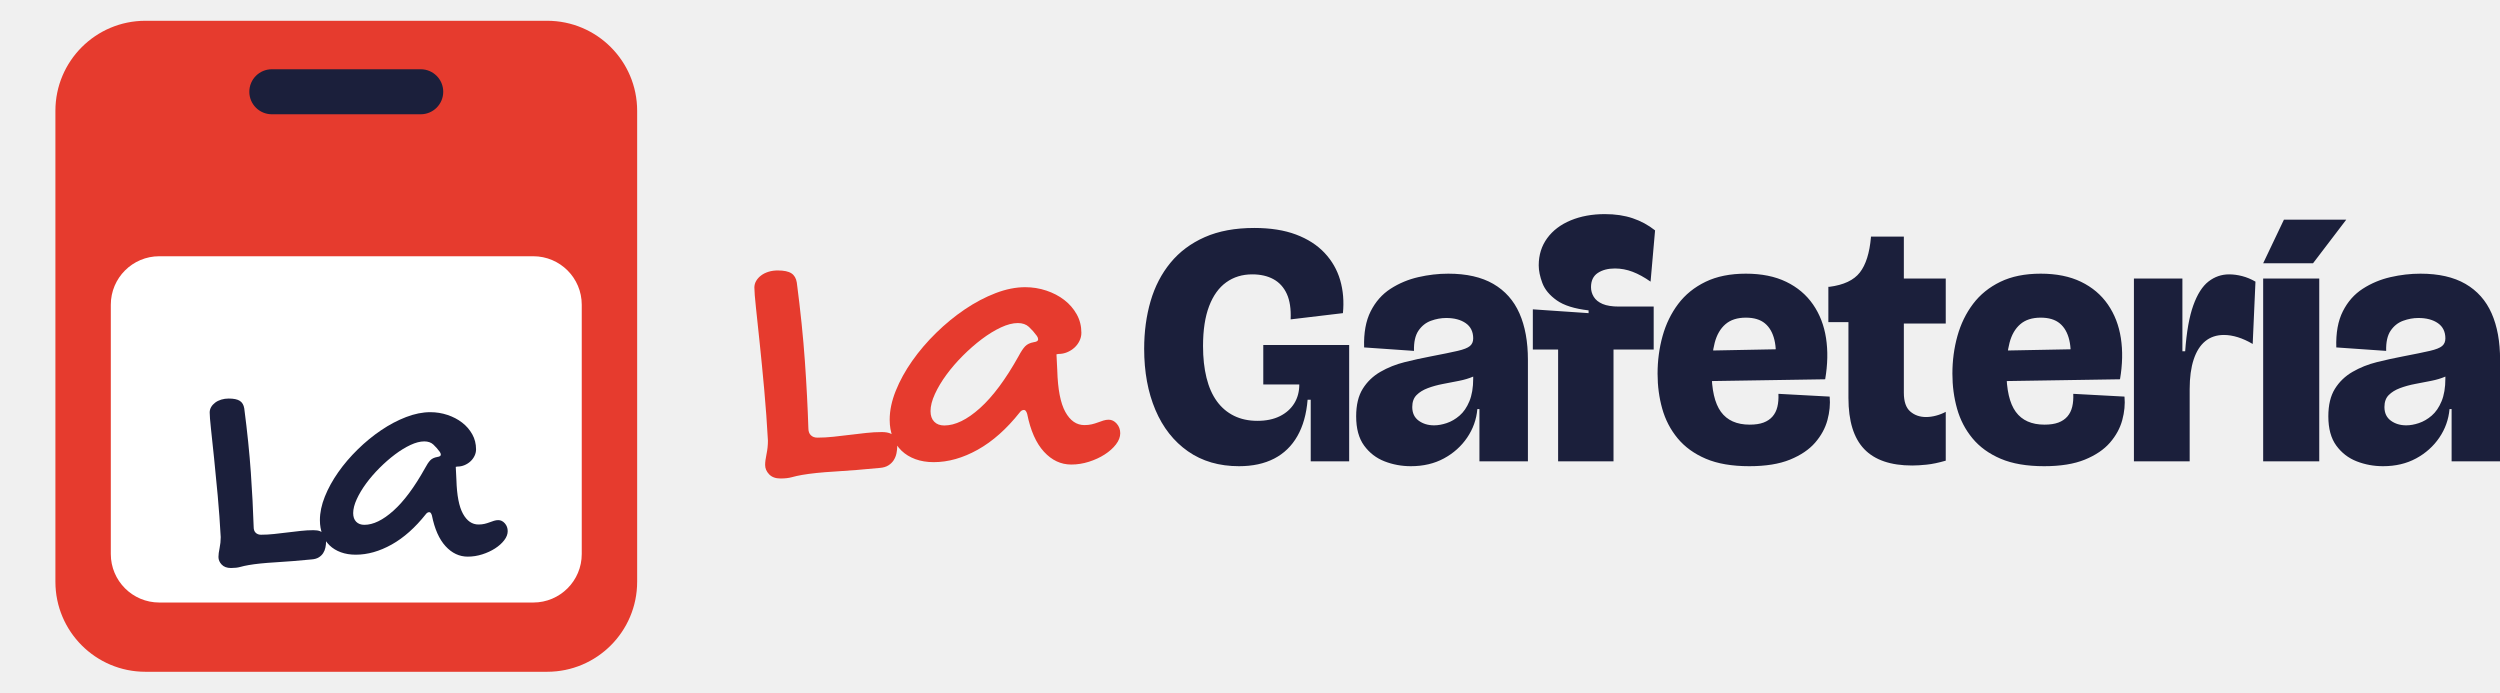
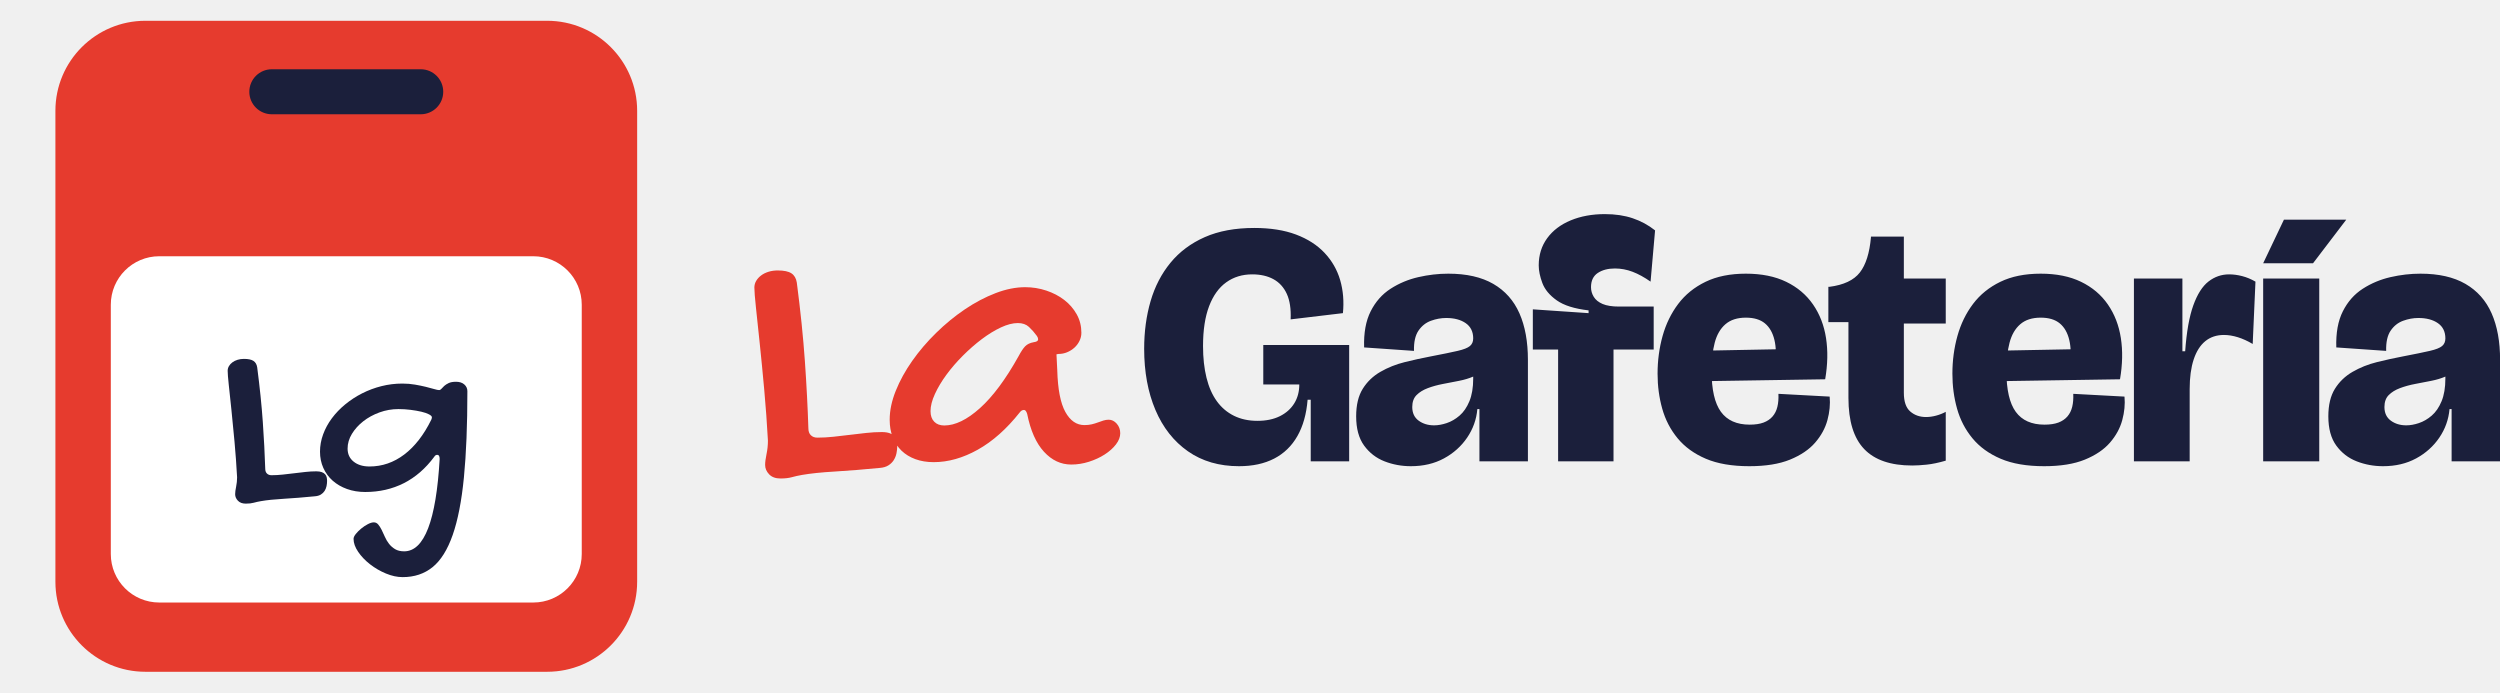
<svg xmlns="http://www.w3.org/2000/svg" viewBox="0 0 404.3 112">
  <g transform="translate(0 0) scale(0.56)">
    <path d="M42 6 H158 A26 26 0 0 1 184 32 V168 A26 26 0 0 1 158 194 H42 A26 26 0 0 1 16 168 V32 A26 26 0 0 1 42 6 Z" fill="#E63B2E" />
    <path d="M78.5 20 H121.5 A6.5 6.5 0 0 1 121.5 33 H78.5 A6.5 6.5 0 0 1 78.5 20 Z" fill="#1B1F3B" />
    <path d="M46 74 H154 A14 14 0 0 1 168 88 V160 A14 14 0 0 1 154 174 H46 A14 14 0 0 1 32 160 V88 A14 14 0 0 1 46 74 Z" fill="#FFFFFF" />
-     <path d="M71.805 163.188Q70.445 163.422 69.367 163.727Q68.289 164.031 66.695 164.031Q64.961 164.031 64.023 163.047Q63.086 162.062 63.086 160.844Q63.086 159.859 63.414 158.289Q63.742 156.719 63.742 155.125Q63.414 149.078 62.875 143.148Q62.336 137.219 61.82 132.297Q61.305 127.375 60.93 123.883Q60.555 120.391 60.555 119.125Q60.555 118.281 60.977 117.555Q61.398 116.828 62.148 116.266Q62.898 115.703 63.906 115.398Q64.914 115.094 66.039 115.094Q68.242 115.094 69.273 115.773Q70.305 116.453 70.539 117.953Q71.852 128.031 72.438 136.445Q73.023 144.859 73.258 152.219Q73.258 153.297 73.844 153.859Q74.43 154.422 75.367 154.422Q77.242 154.422 79.164 154.211Q81.086 154.0 83.008 153.766Q84.93 153.531 86.828 153.32Q88.727 153.109 90.508 153.109Q91.68 153.109 92.406 153.391Q93.133 153.672 93.531 154.141Q93.93 154.609 94.047 155.195Q94.164 155.781 94.164 156.344Q94.164 157.234 93.977 158.125Q93.789 159.016 93.32 159.742Q92.852 160.469 92.055 160.961Q91.258 161.453 90.039 161.547Q84.273 162.109 79.516 162.391Q74.758 162.672 71.805 163.188Z M124.258 119.031Q126.836 119.031 129.227 119.828Q131.617 120.625 133.445 122.031Q135.273 123.438 136.375 125.406Q137.477 127.375 137.477 129.766Q137.477 130.75 137.031 131.664Q136.586 132.578 135.836 133.258Q135.086 133.938 134.125 134.336Q133.164 134.734 132.133 134.734Q132.039 134.734 131.969 134.758Q131.898 134.781 131.805 134.781Q131.711 134.828 131.617 134.828L131.805 138.578Q131.992 145.281 133.703 148.375Q135.414 151.469 138.18 151.469Q139.164 151.469 139.938 151.281Q140.711 151.094 141.391 150.836Q142.07 150.578 142.68 150.391Q143.289 150.203 143.898 150.203Q144.977 150.203 145.797 151.141Q146.617 152.078 146.617 153.391Q146.617 154.703 145.609 156.016Q144.602 157.328 142.961 158.383Q141.32 159.438 139.258 160.094Q137.195 160.75 135.086 160.75Q131.43 160.75 128.664 157.727Q125.898 154.703 124.727 148.844Q124.445 147.906 123.977 147.906Q123.414 147.906 122.992 148.469Q118.352 154.328 113.102 157.258Q107.852 160.188 102.742 160.188Q100.352 160.188 98.43 159.484Q96.508 158.781 95.172 157.492Q93.836 156.203 93.109 154.352Q92.383 152.5 92.383 150.203Q92.383 146.969 93.812 143.406Q95.242 139.844 97.68 136.375Q100.117 132.906 103.328 129.766Q106.539 126.625 110.078 124.234Q113.617 121.844 117.273 120.438Q120.93 119.031 124.258 119.031ZM122.711 135.25Q123.555 133.656 124.258 132.93Q124.961 132.203 126.273 131.969Q127.305 131.828 127.305 131.312Q127.305 130.938 127.023 130.516Q126.133 129.297 125.148 128.383Q124.164 127.469 122.523 127.469Q120.742 127.469 118.539 128.5Q116.336 129.531 114.062 131.242Q111.789 132.953 109.609 135.133Q107.43 137.312 105.742 139.609Q104.055 141.906 103.023 144.156Q101.992 146.406 101.992 148.188Q101.992 149.781 102.859 150.672Q103.727 151.562 105.227 151.562Q109.07 151.562 113.617 147.484Q118.164 143.406 122.711 135.25Z" fill="#1B1F3B" />
+     <path d="M75.356 144.723Q74.195 144.923 73.274 145.183Q72.353 145.443 70.992 145.443Q69.51 145.443 68.709 144.603Q67.909 143.762 67.909 142.721Q67.909 141.88 68.189 140.539Q68.469 139.197 68.469 137.836Q68.189 132.671 67.729 127.606Q67.268 122.541 66.828 118.337Q66.387 114.133 66.067 111.15Q65.747 108.167 65.747 107.086Q65.747 106.365 66.107 105.745Q66.467 105.124 67.108 104.644Q67.749 104.163 68.609 103.903Q69.47 103.643 70.431 103.643Q72.313 103.643 73.194 104.223Q74.075 104.804 74.275 106.085Q75.396 114.693 75.896 121.88Q76.397 129.067 76.597 135.354Q76.597 136.274 77.098 136.755Q77.598 137.235 78.399 137.235Q80 137.235 81.642 137.055Q83.284 136.875 84.925 136.675Q86.567 136.475 88.188 136.294Q89.81 136.114 91.332 136.114Q92.333 136.114 92.953 136.354Q93.574 136.595 93.914 136.995Q94.254 137.396 94.354 137.896Q94.455 138.396 94.455 138.877Q94.455 139.638 94.294 140.398Q94.134 141.159 93.734 141.78Q93.333 142.4 92.653 142.821Q91.972 143.241 90.931 143.321Q86.006 143.802 81.942 144.042Q77.878 144.282 75.356 144.723Z M116.196 110.77Q118.118 110.77 119.839 111.07Q121.561 111.37 122.962 111.71Q124.364 112.051 125.365 112.351Q126.366 112.651 126.806 112.651Q127.167 112.651 127.487 112.271Q127.807 111.891 128.288 111.45Q128.768 111.01 129.569 110.629Q130.37 110.249 131.691 110.249Q133.212 110.249 134.093 111.03Q134.974 111.811 134.974 112.972Q134.974 127.626 133.973 137.856Q132.972 148.086 130.73 154.492Q128.488 160.898 124.924 163.781Q121.361 166.664 116.276 166.664Q113.954 166.664 111.451 165.623Q108.949 164.582 106.867 162.96Q104.785 161.339 103.443 159.377Q102.102 157.415 102.102 155.613Q102.102 155.013 102.743 154.212Q103.383 153.411 104.304 152.65Q105.225 151.89 106.226 151.369Q107.227 150.849 107.948 150.849Q108.708 150.849 109.229 151.469Q109.75 152.09 110.21 153.011Q110.67 153.932 111.151 155.033Q111.631 156.134 112.352 157.055Q113.073 157.976 114.114 158.596Q115.155 159.217 116.716 159.217Q125.445 159.217 126.966 132.551Q126.966 131.35 126.286 131.35Q125.725 131.35 125.405 131.91Q121.641 136.995 116.616 139.538Q111.591 142.08 105.465 142.08Q102.623 142.08 100.22 141.219Q97.818 140.358 96.076 138.817Q94.334 137.275 93.374 135.133Q92.413 132.991 92.413 130.429Q92.413 127.906 93.313 125.444Q94.214 122.981 95.836 120.799Q97.458 118.617 99.7 116.775Q101.942 114.934 104.584 113.592Q107.227 112.251 110.17 111.51Q113.113 110.77 116.196 110.77ZM106.707 134.713Q112.192 134.713 116.756 131.25Q121.321 127.786 124.564 121.18Q124.644 120.939 124.684 120.799Q124.724 120.659 124.724 120.499Q124.724 120.099 123.883 119.658Q123.042 119.218 121.681 118.897Q120.32 118.577 118.578 118.357Q116.836 118.137 115.075 118.137Q112.232 118.137 109.589 119.098Q106.947 120.059 104.905 121.66Q102.863 123.262 101.622 125.304Q100.38 127.346 100.38 129.548Q100.38 131.91 102.122 133.312Q103.864 134.713 106.707 134.713Z" fill="#1B1F3B" />
  </g>
  <g transform="translate(118.71 74.61)">
    <path d="M11.021 2.191Q10.087 2.353 9.346 2.562Q8.604 2.771 7.509 2.771Q6.316 2.771 5.672 2.095Q5.027 1.418 5.027 0.58Q5.027 -0.097 5.253 -1.176Q5.479 -2.256 5.479 -3.352Q5.253 -7.509 4.882 -11.585Q4.512 -15.662 4.157 -19.046Q3.803 -22.43 3.545 -24.831Q3.287 -27.231 3.287 -28.102Q3.287 -28.682 3.577 -29.181Q3.867 -29.681 4.383 -30.067Q4.898 -30.454 5.591 -30.664Q6.284 -30.873 7.058 -30.873Q8.572 -30.873 9.281 -30.406Q9.99 -29.938 10.151 -28.907Q11.054 -21.979 11.457 -16.194Q11.859 -10.409 12.021 -5.35Q12.021 -4.608 12.423 -4.222Q12.826 -3.835 13.471 -3.835Q14.76 -3.835 16.081 -3.98Q17.402 -4.125 18.724 -4.286Q20.045 -4.447 21.35 -4.592Q22.655 -4.737 23.88 -4.737Q24.686 -4.737 25.185 -4.544Q25.685 -4.351 25.958 -4.028Q26.232 -3.706 26.313 -3.303Q26.394 -2.9 26.394 -2.514Q26.394 -1.901 26.265 -1.289Q26.136 -0.677 25.813 -0.177Q25.491 0.322 24.943 0.661Q24.396 0.999 23.558 1.063Q19.594 1.45 16.323 1.644Q13.052 1.837 11.021 2.191Z M47.083 -28.166Q48.855 -28.166 50.499 -27.618Q52.143 -27.07 53.399 -26.104Q54.656 -25.137 55.414 -23.783Q56.171 -22.43 56.171 -20.786Q56.171 -20.109 55.865 -19.481Q55.559 -18.853 55.043 -18.385Q54.527 -17.918 53.867 -17.644Q53.206 -17.37 52.497 -17.37Q52.433 -17.37 52.384 -17.354Q52.336 -17.338 52.271 -17.338Q52.207 -17.306 52.143 -17.306L52.271 -14.728Q52.4 -10.119 53.577 -7.992Q54.753 -5.865 56.654 -5.865Q57.331 -5.865 57.863 -5.994Q58.395 -6.123 58.862 -6.3Q59.329 -6.478 59.748 -6.606Q60.167 -6.735 60.586 -6.735Q61.327 -6.735 61.891 -6.091Q62.455 -5.446 62.455 -4.544Q62.455 -3.642 61.762 -2.739Q61.069 -1.837 59.941 -1.112Q58.813 -0.387 57.396 0.064Q55.978 0.516 54.527 0.516Q52.014 0.516 50.112 -1.563Q48.211 -3.642 47.405 -7.67Q47.212 -8.314 46.89 -8.314Q46.503 -8.314 46.213 -7.928Q43.022 -3.899 39.413 -1.885Q35.804 0.129 32.291 0.129Q30.647 0.129 29.326 -0.354Q28.005 -0.838 27.086 -1.724Q26.168 -2.61 25.668 -3.883Q25.169 -5.156 25.169 -6.735Q25.169 -8.959 26.152 -11.408Q27.135 -13.857 28.811 -16.242Q30.486 -18.627 32.694 -20.786Q34.901 -22.945 37.334 -24.589Q39.768 -26.232 42.281 -27.199Q44.795 -28.166 47.083 -28.166ZM46.02 -17.016Q46.6 -18.111 47.083 -18.611Q47.566 -19.11 48.469 -19.271Q49.178 -19.368 49.178 -19.723Q49.178 -19.98 48.984 -20.271Q48.372 -21.108 47.695 -21.737Q47.019 -22.365 45.891 -22.365Q44.666 -22.365 43.151 -21.656Q41.637 -20.947 40.074 -19.771Q38.511 -18.595 37.012 -17.096Q35.514 -15.598 34.354 -14.019Q33.193 -12.439 32.484 -10.893Q31.775 -9.346 31.775 -8.121Q31.775 -7.025 32.372 -6.413Q32.968 -5.801 33.999 -5.801Q36.642 -5.801 39.768 -8.604Q42.894 -11.408 46.02 -17.016Z" fill="#E63B2E" />
    <path d="M81.668 0.784Q76.852 0.784 73.408 -1.624Q69.964 -4.032 68.144 -8.316Q66.324 -12.6 66.324 -18.2Q66.324 -22.344 67.36 -25.9Q68.396 -29.456 70.58 -32.116Q72.764 -34.776 76.124 -36.26Q79.484 -37.744 84.132 -37.744Q88.052 -37.744 90.88 -36.68Q93.708 -35.616 95.5 -33.712Q97.292 -31.808 98.02 -29.316Q98.748 -26.824 98.468 -23.968L90.012 -22.96Q90.124 -25.48 89.396 -27.076Q88.668 -28.672 87.24 -29.456Q85.812 -30.24 83.796 -30.24Q81.388 -30.24 79.596 -28.952Q77.804 -27.664 76.824 -25.088Q75.844 -22.512 75.844 -18.648Q75.844 -15.792 76.404 -13.524Q76.964 -11.256 78.084 -9.716Q79.204 -8.176 80.856 -7.364Q82.508 -6.552 84.636 -6.552Q86.764 -6.552 88.276 -7.308Q89.788 -8.064 90.6 -9.38Q91.412 -10.696 91.412 -12.432H85.588V-18.816H99.476V-11.872V0.0H93.26V-9.968H92.756Q92.476 -6.496 91.104 -4.088Q89.732 -1.68 87.352 -0.448Q84.972 0.784 81.668 0.784Z M109.456 0.784Q107.216 0.784 105.2 0.0Q103.184 -0.784 101.896 -2.548Q100.608 -4.312 100.608 -7.28Q100.608 -10.024 101.672 -11.732Q102.736 -13.44 104.528 -14.476Q106.32 -15.512 108.448 -16.044Q110.576 -16.576 112.648 -16.968Q115.56 -17.528 117.016 -17.864Q118.472 -18.2 119.004 -18.648Q119.536 -19.096 119.536 -19.88Q119.536 -21.504 118.332 -22.344Q117.128 -23.184 115.168 -23.184Q113.936 -23.184 112.704 -22.736Q111.472 -22.288 110.688 -21.14Q109.904 -19.992 109.96 -17.864L101.896 -18.424Q101.784 -21.952 102.96 -24.276Q104.136 -26.6 106.18 -27.916Q108.224 -29.232 110.66 -29.792Q113.096 -30.352 115.504 -30.352Q119.928 -30.352 122.784 -28.7Q125.64 -27.048 127.012 -23.94Q128.384 -20.832 128.384 -16.408V-11.144Q128.384 -9.296 128.384 -7.42Q128.384 -5.544 128.384 -3.696Q128.384 -1.848 128.384 0.0H120.544Q120.544 -2.016 120.544 -4.088Q120.544 -6.16 120.544 -8.456H120.208Q119.984 -5.936 118.556 -3.836Q117.128 -1.736 114.804 -0.476Q112.48 0.784 109.456 0.784ZM113.208 -5.824Q114.16 -5.824 115.252 -6.188Q116.344 -6.552 117.324 -7.392Q118.304 -8.232 118.92 -9.716Q119.536 -11.2 119.536 -13.384V-14.728L121.048 -14.896Q120.6 -14.168 119.564 -13.72Q118.528 -13.272 117.24 -13.02Q115.952 -12.768 114.636 -12.516Q113.32 -12.264 112.2 -11.844Q111.08 -11.424 110.38 -10.724Q109.68 -10.024 109.68 -8.792Q109.68 -7.336 110.716 -6.58Q111.752 -5.824 113.208 -5.824Z M133.268 0.0V-18.088H129.18V-24.584L138.196 -23.968V-24.416Q134.78 -24.808 133.044 -26.04Q131.308 -27.272 130.72 -28.84Q130.132 -30.408 130.132 -31.696Q130.132 -34.216 131.504 -36.092Q132.876 -37.968 135.312 -38.976Q137.748 -39.984 140.828 -39.984Q143.348 -39.984 145.336 -39.312Q147.324 -38.64 148.948 -37.352L148.22 -29.064Q146.708 -30.128 145.308 -30.66Q143.908 -31.192 142.452 -31.192Q140.772 -31.192 139.68 -30.464Q138.588 -29.736 138.588 -28.168Q138.588 -27.328 139.036 -26.6Q139.484 -25.872 140.464 -25.452Q141.444 -25.032 143.124 -25.032H148.724V-18.088H142.228V0.0Z M164.192 0.784Q159.992 0.784 157.164 -0.42Q154.336 -1.624 152.6 -3.724Q150.864 -5.824 150.108 -8.512Q149.352 -11.2 149.352 -14.168Q149.352 -17.36 150.164 -20.272Q150.976 -23.184 152.684 -25.452Q154.392 -27.72 157.108 -29.036Q159.824 -30.352 163.632 -30.352Q167.44 -30.352 170.156 -29.036Q172.872 -27.72 174.496 -25.368Q176.12 -23.016 176.596 -19.936Q177.072 -16.856 176.456 -13.272L155.008 -12.936V-17.864L169.512 -18.144L168.336 -15.288Q168.672 -17.864 168.252 -19.628Q167.832 -21.392 166.712 -22.316Q165.592 -23.24 163.632 -23.24Q161.56 -23.24 160.328 -22.176Q159.096 -21.112 158.592 -19.18Q158.088 -17.248 158.088 -14.616Q158.088 -10.08 159.6 -8.008Q161.112 -5.936 164.248 -5.936Q165.592 -5.936 166.488 -6.272Q167.384 -6.608 167.944 -7.252Q168.504 -7.896 168.728 -8.82Q168.952 -9.744 168.896 -10.92L177.184 -10.472Q177.352 -8.624 176.82 -6.664Q176.288 -4.704 174.832 -3.024Q173.376 -1.344 170.772 -0.28Q168.168 0.784 164.192 0.784Z M190.524 0.672Q185.316 0.672 182.768 -1.988Q180.22 -4.648 180.22 -10.248V-22.512H176.972V-28.224H177.14Q180.612 -28.672 182.068 -30.548Q183.524 -32.424 183.86 -36.232V-36.344H189.18V-29.568H195.956V-22.288H189.18V-11.088Q189.18 -8.96 190.216 -8.064Q191.252 -7.168 192.764 -7.168Q193.548 -7.168 194.388 -7.392Q195.228 -7.616 195.956 -8.008V-0.112Q194.22 0.392 192.876 0.532Q191.532 0.672 190.524 0.672Z M211.872 0.784Q207.672 0.784 204.844 -0.42Q202.016 -1.624 200.28 -3.724Q198.544 -5.824 197.788 -8.512Q197.032 -11.2 197.032 -14.168Q197.032 -17.36 197.844 -20.272Q198.656 -23.184 200.364 -25.452Q202.072 -27.72 204.788 -29.036Q207.504 -30.352 211.312 -30.352Q215.12 -30.352 217.836 -29.036Q220.552 -27.72 222.176 -25.368Q223.8 -23.016 224.276 -19.936Q224.752 -16.856 224.136 -13.272L202.688 -12.936V-17.864L217.192 -18.144L216.016 -15.288Q216.352 -17.864 215.932 -19.628Q215.512 -21.392 214.392 -22.316Q213.272 -23.24 211.312 -23.24Q209.24 -23.24 208.008 -22.176Q206.776 -21.112 206.272 -19.18Q205.768 -17.248 205.768 -14.616Q205.768 -10.08 207.28 -8.008Q208.792 -5.936 211.928 -5.936Q213.272 -5.936 214.168 -6.272Q215.064 -6.608 215.624 -7.252Q216.184 -7.896 216.408 -8.82Q216.632 -9.744 216.576 -10.92L224.864 -10.472Q225.032 -8.624 224.5 -6.664Q223.968 -4.704 222.512 -3.024Q221.056 -1.344 218.452 -0.28Q215.848 0.784 211.872 0.784Z M226.388 0.0V-16.072V-29.568H234.228V-17.808H234.676Q235.012 -22.512 235.992 -25.228Q236.972 -27.944 238.456 -29.092Q239.94 -30.24 241.788 -30.24Q242.796 -30.24 243.888 -29.96Q244.98 -29.68 246.044 -29.064L245.596 -18.984Q244.364 -19.712 243.188 -20.076Q242.012 -20.44 240.948 -20.44Q239.156 -20.44 237.924 -19.432Q236.692 -18.424 236.048 -16.464Q235.404 -14.504 235.404 -11.704V0.0Z M247.288 0.0V-29.568H256.36V0.0ZM255.352 -32.032H247.288L250.648 -39.088H260.728Z M266.676 0.784Q264.436 0.784 262.42 0.0Q260.404 -0.784 259.116 -2.548Q257.828 -4.312 257.828 -7.28Q257.828 -10.024 258.892 -11.732Q259.956 -13.44 261.748 -14.476Q263.54 -15.512 265.668 -16.044Q267.796 -16.576 269.868 -16.968Q272.78 -17.528 274.236 -17.864Q275.692 -18.2 276.224 -18.648Q276.756 -19.096 276.756 -19.88Q276.756 -21.504 275.552 -22.344Q274.348 -23.184 272.388 -23.184Q271.156 -23.184 269.924 -22.736Q268.692 -22.288 267.908 -21.14Q267.124 -19.992 267.18 -17.864L259.116 -18.424Q259.004 -21.952 260.18 -24.276Q261.356 -26.6 263.4 -27.916Q265.444 -29.232 267.88 -29.792Q270.316 -30.352 272.724 -30.352Q277.148 -30.352 280.004 -28.7Q282.86 -27.048 284.232 -23.94Q285.604 -20.832 285.604 -16.408V-11.144Q285.604 -9.296 285.604 -7.42Q285.604 -5.544 285.604 -3.696Q285.604 -1.848 285.604 0.0H277.764Q277.764 -2.016 277.764 -4.088Q277.764 -6.16 277.764 -8.456H277.428Q277.204 -5.936 275.776 -3.836Q274.348 -1.736 272.024 -0.476Q269.7 0.784 266.676 0.784ZM270.428 -5.824Q271.38 -5.824 272.472 -6.188Q273.564 -6.552 274.544 -7.392Q275.524 -8.232 276.14 -9.716Q276.756 -11.2 276.756 -13.384V-14.728L278.268 -14.896Q277.82 -14.168 276.784 -13.72Q275.748 -13.272 274.46 -13.02Q273.172 -12.768 271.856 -12.516Q270.54 -12.264 269.42 -11.844Q268.3 -11.424 267.6 -10.724Q266.9 -10.024 266.9 -8.792Q266.9 -7.336 267.936 -6.58Q268.972 -5.824 270.428 -5.824Z" fill="#1B1F3B" />
  </g>
</svg>
